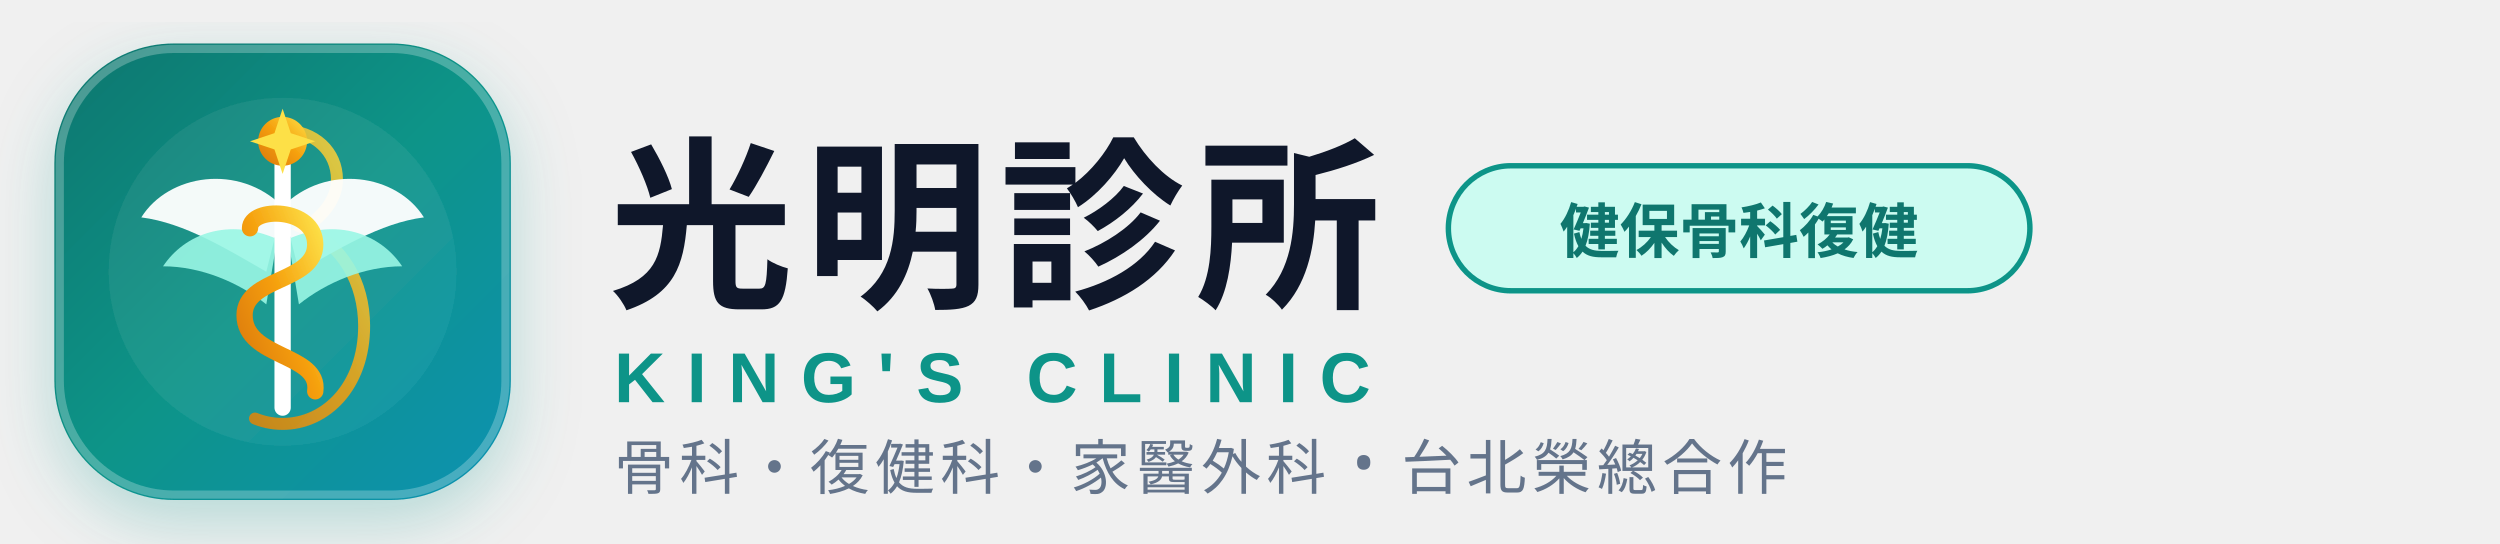
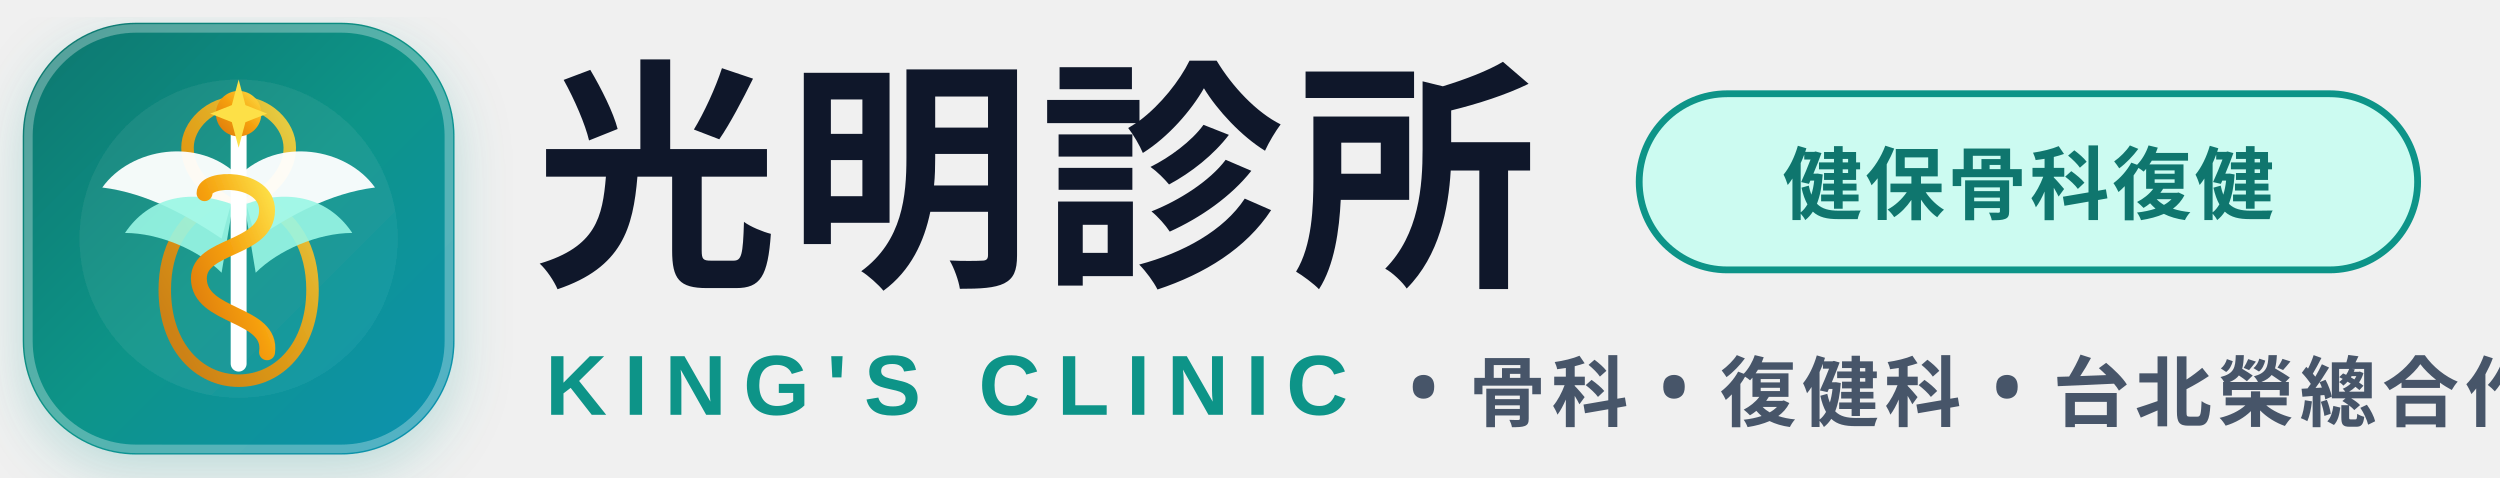
- <svg xmlns="http://www.w3.org/2000/svg" viewBox="0 0 460 100" width="100%" height="100%" fill="none">
+ <svg xmlns="http://www.w3.org/2000/svg" viewBox="0 0 440 84" width="100%" height="100%" fill="none">
  <defs>
    <linearGradient id="primaryGrad" x1="0%" y1="0%" x2="100%" y2="100%">
      <stop offset="0%" stop-color="#0f766e" />
      <stop offset="50%" stop-color="#0d9488" />
      <stop offset="100%" stop-color="#0891b2" />
    </linearGradient>
    <linearGradient id="goldGrad" x1="0%" y1="100%" x2="100%" y2="0%">
      <stop offset="0%" stop-color="#d97706" />
      <stop offset="50%" stop-color="#f59e0b" />
      <stop offset="100%" stop-color="#fde047" />
    </linearGradient>
-     <linearGradient id="emeraldGrad" x1="0%" y1="0%" x2="0%" y2="100%">
-       <stop offset="0%" stop-color="#34d399" />
-       <stop offset="100%" stop-color="#059669" />
-     </linearGradient>
    <filter id="badgeShadow" x="-10%" y="-10%" width="130%" height="130%" filterUnits="userSpaceOnUse">
-       <feDropShadow dx="0" dy="4" stdDeviation="6" flood-color="#0d9488" flood-opacity="0.25" />
+       <feDropShadow dx="0" dy="3" stdDeviation="5" flood-color="#0d9488" flood-opacity="0.22" />
    </filter>
  </defs>
-   <g transform="translate(10, 8)" filter="url(#badgeShadow)">
-     <rect x="0" y="0" width="84" height="84" rx="22" fill="url(#primaryGrad)" />
-     <rect x="1" y="1" width="82" height="82" rx="21" stroke="rgba(255,255,255,0.25)" stroke-width="1.5" />
-     <circle cx="42" cy="42" r="32" fill="white" fill-opacity="0.06" />
-     <path d="M42 16 C48 16 52 20 52 25 C52 29 49 32 46 34 C53 37 57 44 57 52 C57 63 50 70 42 70 C34 70 27 63 27 52 C27 44 31 37 38 34 C35 32 32 29 32 25 C32 20 36 16 42 16 Z" fill="none" stroke="url(#goldGrad)" stroke-width="2.2" stroke-dasharray="80" stroke-dashoffset="0" stroke-linecap="round" opacity="0.85" />
-     <path d="M42 30 C34 22 21 24 16 32 C24 33 32 38 39 42 Z" fill="white" fill-opacity="0.95" />
-     <path d="M42 30 C50 22 63 24 68 32 C60 33 52 38 45 42 Z" fill="white" fill-opacity="0.95" />
-     <path d="M41 36 C32 32 24 35 20 41 C27 41 34 44 39 48 Z" fill="#99f6e4" fill-opacity="0.9" />
-     <path d="M43 36 C52 32 60 35 64 41 C57 41 50 44 45 48 Z" fill="#99f6e4" fill-opacity="0.9" />
-     <line x1="42" y1="18" x2="42" y2="67" stroke="white" stroke-width="3" stroke-linecap="round" />
-     <circle cx="42" cy="18" r="4.5" fill="url(#goldGrad)" />
-     <path d="M42 12 L43.5 16.5 L48 18 L43.5 19.5 L42 24 L40.5 19.5 L36 18 L40.5 16.5 Z" fill="#fde047" />
-     <path d="M36 34 C36 30 48 30 48 37 C48 44 35 43 35 50 C35 58 49 57 48 64" fill="none" stroke="url(#goldGrad)" stroke-width="3" stroke-linecap="round" />
+   <g transform="translate(4, 4)" filter="url(#badgeShadow)">
+     <rect x="0" y="0" width="76" height="76" rx="20" fill="url(#primaryGrad)" />
+     <rect x="1" y="1" width="74" height="74" rx="19" stroke="rgba(255,255,255,0.3)" stroke-width="1.5" />
+     <circle cx="38" cy="38" r="28" fill="white" fill-opacity="0.06" />
+     <path d="M38 14 C43 14 47 18 47 22 C47 26 44 29 41 31 C48 34 51 40 51 47 C51 57 45 63 38 63 C31 63 25 57 25 47 C25 40 28 34 35 31 C32 29 29 26 29 22 C29 18 33 14 38 14 Z" fill="none" stroke="url(#goldGrad)" stroke-width="2.2" stroke-linecap="round" opacity="0.9" />
+     <path d="M38 27 C31 20 19 22 14 29 C22 30 29 34 35 38 Z" fill="white" fill-opacity="0.95" />
+     <path d="M38 27 C45 20 57 22 62 29 C54 30 47 34 41 38 Z" fill="white" fill-opacity="0.95" />
+     <path d="M37 32 C29 29 22 31 18 37 C24 37 31 40 35 44 Z" fill="#99f6e4" fill-opacity="0.9" />
+     <path d="M39 32 C47 29 54 31 58 37 C52 37 45 40 41 44 Z" fill="#99f6e4" fill-opacity="0.9" />
+     <line x1="38" y1="16" x2="38" y2="60" stroke="white" stroke-width="2.8" stroke-linecap="round" />
+     <circle cx="38" cy="16" r="4" fill="url(#goldGrad)" />
+     <path d="M38 10 L39.2 14.5 L43 16 L39.2 17.5 L38 22 L36.8 17.5 L33 16 L36.8 14.5 Z" fill="#fde047" />
+     <path d="M32 30 C32 27 43 27 43 33 C43 40 31 39 31 45 C31 52 44 51 43 58" fill="none" stroke="url(#goldGrad)" stroke-width="2.8" stroke-linecap="round" />
  </g>
-   <g transform="translate(112, 16)">
-     <text x="0" y="38" font-family="'Noto Sans TC', 'PingFang TC', 'Microsoft JhengHei', sans-serif" font-weight="900" font-size="34" fill="#0f172a" letter-spacing="2">
-       光明診所
-     </text>
-     <g transform="translate(154, 14)">
-       <rect x="0" y="0" width="108" height="24" rx="12" fill="#ccfbf1" />
-       <rect x="0.5" y="0.5" width="107" height="23" rx="11.5" stroke="#0d9488" stroke-width="1" />
-       <text x="54" y="16.5" font-family="'Noto Sans TC', sans-serif" font-weight="700" font-size="11" fill="#0f766e" text-anchor="middle">
-         健保骨科復健
-       </text>
-     </g>
-     <text x="1" y="58" font-family="'Montserrat', 'Arial', sans-serif" font-weight="800" font-size="13" fill="#0d9488" letter-spacing="4">
-       KING'S CLINIC
-     </text>
-     <text x="1" y="74" font-family="'Noto Sans TC', sans-serif" font-weight="500" font-size="11" fill="#64748b" letter-spacing="1">
-       骨科・復健科・家醫外科 • 台北榮總合作
+   <text x="94" y="47" font-family="'Noto Sans TC', 'PingFang TC', 'Microsoft JhengHei', sans-serif" font-weight="900" font-size="43" fill="#0f172a" letter-spacing="1.5">
+     光明診所
+   </text>
+   <g transform="translate(288, 16)">
+     <rect x="0" y="0" width="138" height="32" rx="16" fill="#ccfbf1" />
+     <rect x="0.5" y="0.5" width="137" height="31" rx="15.5" stroke="#0d9488" stroke-width="1.2" />
+     <text x="69" y="21.5" font-family="'Noto Sans TC', sans-serif" font-weight="800" font-size="14" fill="#0f766e" text-anchor="middle" letter-spacing="0.5">
+       健保骨科復健
    </text>
  </g>
+   <text x="96" y="73" font-family="'Montserrat', 'Arial', sans-serif" font-weight="800" font-size="15" fill="#0d9488" letter-spacing="3">
+     KING'S CLINIC
+   </text>
+   <text x="248" y="73" font-family="'Noto Sans TC', sans-serif" font-weight="700" font-size="13.5" fill="#475569" letter-spacing="1">
+     • 骨科 • 復健科 • 台北榮總合作
+   </text>
</svg>
